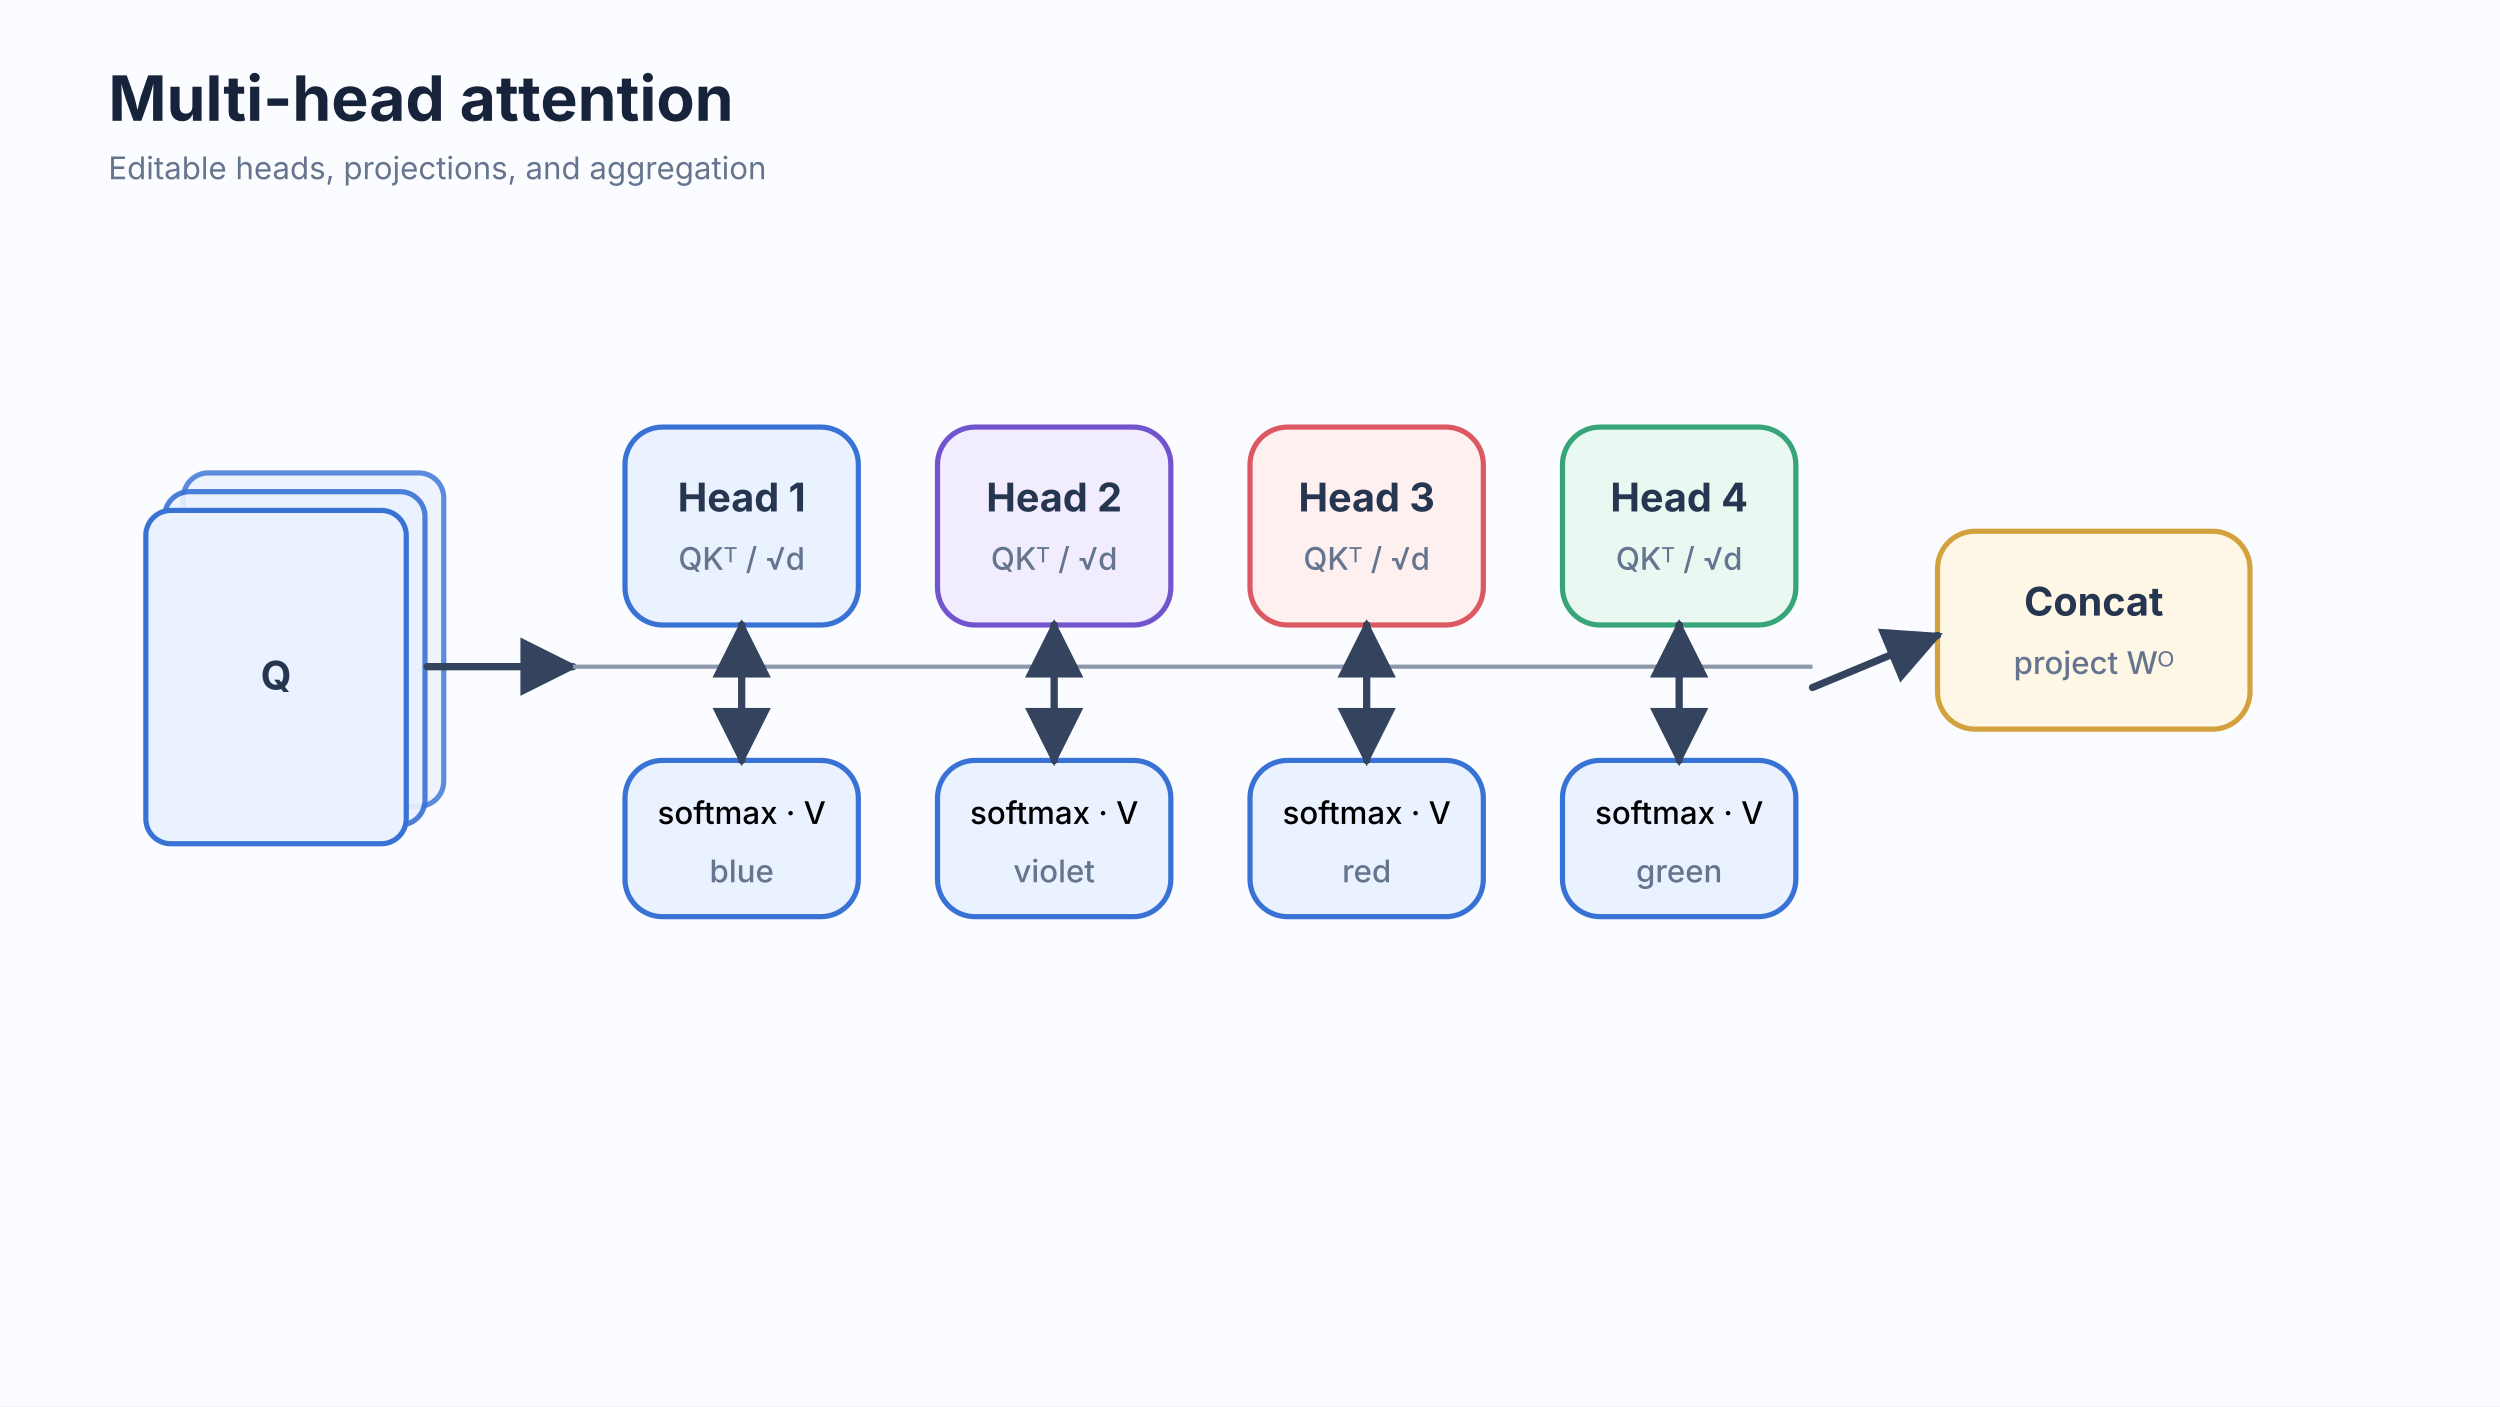
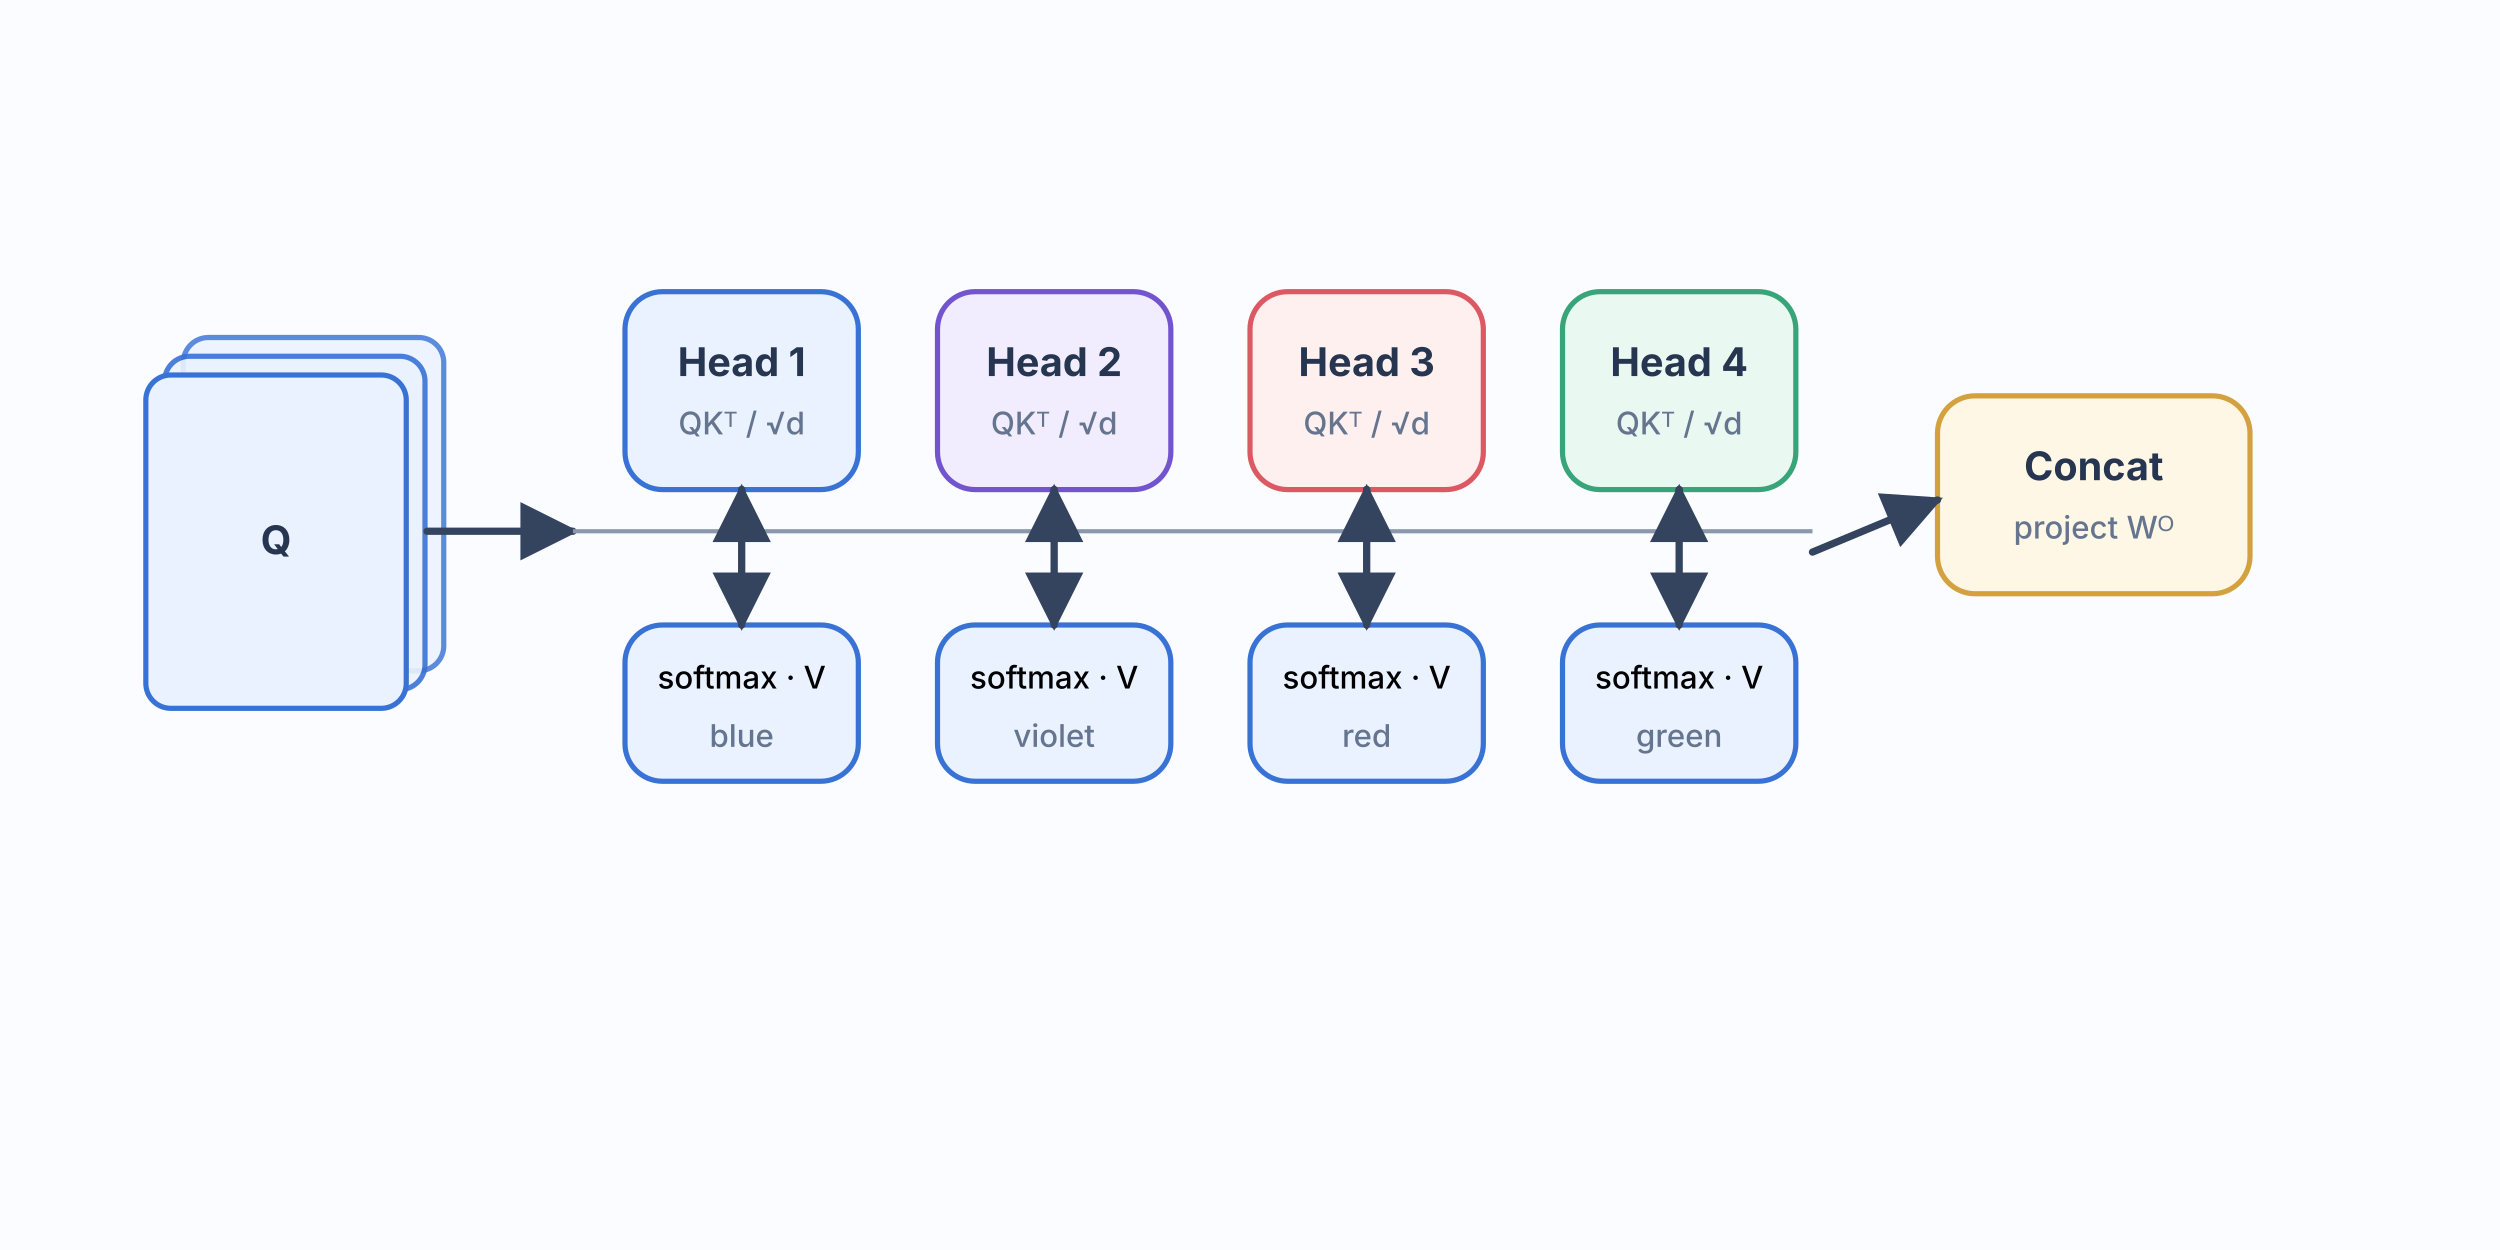
- <svg xmlns="http://www.w3.org/2000/svg" width="1200" height="675" viewBox="0 0 1200 675" role="img" aria-labelledby="svg-title svg-desc">
+ <svg xmlns="http://www.w3.org/2000/svg" width="1200" height="600" viewBox="0 0 1200 600" role="img" aria-labelledby="svg-title svg-desc">
  <defs>
    <marker id="arrow" viewBox="0 0 10 10" refX="9" refY="5" markerWidth="8" markerHeight="8" orient="auto-start-reverse">
      <path d="M0 0L10 5L0 10Z" fill="#34445f" />
    </marker>
    <marker id="arrow-blue" viewBox="0 0 10 10" refX="9" refY="5" markerWidth="8" markerHeight="8" orient="auto-start-reverse">
      <path d="M0 0L10 5L0 10Z" fill="#3972d5" />
    </marker>
    <marker id="arrow-violet" viewBox="0 0 10 10" refX="9" refY="5" markerWidth="8" markerHeight="8" orient="auto-start-reverse">
      <path d="M0 0L10 5L0 10Z" fill="#7354cf" />
    </marker>
    <linearGradient id="soft-gradient" x1="0" y1="0" x2="1" y2="1">
      <stop offset="0" stop-color="#eaf2ff" />
      <stop offset="1" stop-color="#f1edff" />
    </linearGradient>
    <style>
    .bg{fill:#fbfcff}.title{font:700 30px Inter,Arial,sans-serif;fill:#17233b}.subtitle{font:400 15px Inter,Arial,sans-serif;fill:#66758f}
    .label{font:500 19px Inter,Arial,sans-serif;fill:#263550}.strong{font-weight:700}.small{font:500 15px Inter,Arial,sans-serif}.tiny{font:500 13px Inter,Arial,sans-serif}.muted{fill:#66758f}
    .card{stroke-width:2.5}.blue{fill:#eaf2ff;stroke:#3972d5}.violet{fill:#f1edff;stroke:#7354cf}.red{fill:#fff0f0;stroke:#dc5963}.gold{fill:#fff7e6;stroke:#d3a23f}.green{fill:#eaf8f2;stroke:#38a479}.slate{fill:#f2f5f9;stroke:#72819a}.cyan{fill:#e9f9fb;stroke:#2b9aa5}
    .wire{fill:none;stroke:#34445f;stroke-width:3.5;stroke-linecap:round;stroke-linejoin:round}.wire2{fill:none;stroke:#3972d5;stroke-width:5;stroke-linecap:round;stroke-linejoin:round}.violet-line{fill:none;stroke:#7354cf;stroke-width:5;stroke-linecap:round;stroke-linejoin:round}.red-line{fill:none;stroke:#dc5963;stroke-width:5;stroke-linecap:round;stroke-linejoin:round}.green-line{fill:none;stroke:#38a479;stroke-width:5;stroke-linecap:round;stroke-linejoin:round}.dash{stroke-dasharray:10 9}
    .axis{fill:none;stroke:#8b98ac;stroke-width:2}.grid{stroke:#dce3ed;stroke-width:1.5}.node{fill:#fff;stroke:#34445f;stroke-width:3}.dot-blue{fill:#3972d5}.dot-violet{fill:#7354cf}.dot-red{fill:#dc5963}.dot-green{fill:#38a479}.paper-note{font:600 12px Inter,Arial,sans-serif;fill:#7354cf;letter-spacing:.06em}
    </style>
  </defs>
-   <rect class="bg" width="1200" height="675" />
-   <g id="figure-title">
-     <text x="52" y="58" class="title" text-anchor="start">Multi-head attention</text>
-     <text x="52" y="86" class="subtitle" text-anchor="start">Editable heads, projections, and aggregation</text>
-   </g>
-   <g id="query-tokens">
-     <rect x="88" y="227" width="125" height="160" rx="12" class="card blue" opacity="0.82" />
-     <rect x="79" y="236" width="125" height="160" rx="12" class="card blue" opacity="0.91" />
-     <rect x="70" y="245" width="125" height="160" rx="12" class="card blue" opacity="1.00" />
-     <text x="132.5" y="331" class="label strong" text-anchor="middle">Q</text>
-   </g>
-   <g id="query-to-head-bus">
-     <line x1="205" y1="320" x2="275" y2="320" class="wire" marker-end="url(#arrow)" />
-   </g>
-   <line x1="275" y1="320" x2="870" y2="320" class="axis" />
-   <g id="head-1">
-     <rect x="300" y="205" width="112" height="95" rx="18" class="card blue" />
-     <text x="356" y="245.5" class="label strong" text-anchor="middle">Head 1</text>
-     <text x="356" y="273.5" class="small muted" text-anchor="middle">QKᵀ / √d</text>
-   </g>
-   <g id="query-to-head-1">
-     <line x1="356" y1="320" x2="356" y2="300" class="wire" marker-end="url(#arrow)" />
-   </g>
-   <g id="value-1">
-     <rect x="300" y="365" width="112" height="75" rx="18" class="card blue" />
-     <text x="356" y="395.5" class="small strong" text-anchor="middle">softmax · V</text>
-     <text x="356" y="423.5" class="small muted" text-anchor="middle">blue</text>
-   </g>
-   <g id="head-to-value-1">
-     <line x1="356" y1="300" x2="356" y2="365" class="wire" marker-end="url(#arrow)" />
-   </g>
-   <g id="head-2">
-     <rect x="450" y="205" width="112" height="95" rx="18" class="card violet" />
-     <text x="506" y="245.5" class="label strong" text-anchor="middle">Head 2</text>
-     <text x="506" y="273.5" class="small muted" text-anchor="middle">QKᵀ / √d</text>
-   </g>
-   <g id="query-to-head-2">
-     <line x1="506" y1="320" x2="506" y2="300" class="wire" marker-end="url(#arrow)" />
-   </g>
-   <g id="value-2">
-     <rect x="450" y="365" width="112" height="75" rx="18" class="card blue" />
-     <text x="506" y="395.5" class="small strong" text-anchor="middle">softmax · V</text>
-     <text x="506" y="423.5" class="small muted" text-anchor="middle">violet</text>
-   </g>
-   <g id="head-to-value-2">
-     <line x1="506" y1="300" x2="506" y2="365" class="wire" marker-end="url(#arrow)" />
-   </g>
-   <g id="head-3">
-     <rect x="600" y="205" width="112" height="95" rx="18" class="card red" />
-     <text x="656" y="245.5" class="label strong" text-anchor="middle">Head 3</text>
-     <text x="656" y="273.5" class="small muted" text-anchor="middle">QKᵀ / √d</text>
-   </g>
-   <g id="query-to-head-3">
-     <line x1="656" y1="320" x2="656" y2="300" class="wire" marker-end="url(#arrow)" />
-   </g>
-   <g id="value-3">
-     <rect x="600" y="365" width="112" height="75" rx="18" class="card blue" />
-     <text x="656" y="395.5" class="small strong" text-anchor="middle">softmax · V</text>
-     <text x="656" y="423.5" class="small muted" text-anchor="middle">red</text>
-   </g>
-   <g id="head-to-value-3">
-     <line x1="656" y1="300" x2="656" y2="365" class="wire" marker-end="url(#arrow)" />
-   </g>
-   <g id="head-4">
-     <rect x="750" y="205" width="112" height="95" rx="18" class="card green" />
-     <text x="806" y="245.5" class="label strong" text-anchor="middle">Head 4</text>
-     <text x="806" y="273.5" class="small muted" text-anchor="middle">QKᵀ / √d</text>
-   </g>
-   <g id="query-to-head-4">
-     <line x1="806" y1="320" x2="806" y2="300" class="wire" marker-end="url(#arrow)" />
-   </g>
-   <g id="value-4">
-     <rect x="750" y="365" width="112" height="75" rx="18" class="card blue" />
-     <text x="806" y="395.5" class="small strong" text-anchor="middle">softmax · V</text>
-     <text x="806" y="423.5" class="small muted" text-anchor="middle">green</text>
-   </g>
-   <g id="head-to-value-4">
-     <line x1="806" y1="300" x2="806" y2="365" class="wire" marker-end="url(#arrow)" />
-   </g>
-   <g id="concat">
-     <rect x="930" y="255" width="150" height="95" rx="18" class="card gold" />
-     <text x="1005" y="295.5" class="label strong" text-anchor="middle">Concat</text>
-     <text x="1005" y="323.5" class="small muted" text-anchor="middle">project Wᴼ</text>
-   </g>
-   <g id="heads-to-concat">
-     <line x1="870" y1="330" x2="930" y2="305" class="wire" marker-end="url(#arrow)" />
+   <rect class="bg" width="1200" height="600" />
+   <g id="figure-body" transform="translate(0,-65)">
+     <g id="query-tokens">
+       <rect x="88" y="227" width="125" height="160" rx="12" class="card blue" opacity="0.82" />
+       <rect x="79" y="236" width="125" height="160" rx="12" class="card blue" opacity="0.91" />
+       <rect x="70" y="245" width="125" height="160" rx="12" class="card blue" opacity="1.00" />
+       <text x="132.5" y="331" class="label strong" text-anchor="middle">Q</text>
+     </g>
+     <g id="query-to-head-bus">
+       <line x1="205" y1="320" x2="275" y2="320" class="wire" marker-end="url(#arrow)" />
+     </g>
+     <line x1="275" y1="320" x2="870" y2="320" class="axis" />
+     <g id="head-1">
+       <rect x="300" y="205" width="112" height="95" rx="18" class="card blue" />
+       <text x="356" y="245.5" class="label strong" text-anchor="middle">Head 1</text>
+       <text x="356" y="273.5" class="small muted" text-anchor="middle">QKᵀ / √d</text>
+     </g>
+     <g id="query-to-head-1">
+       <line x1="356" y1="320" x2="356" y2="300" class="wire" marker-end="url(#arrow)" />
+     </g>
+     <g id="value-1">
+       <rect x="300" y="365" width="112" height="75" rx="18" class="card blue" />
+       <text x="356" y="395.5" class="small strong" text-anchor="middle">softmax · V</text>
+       <text x="356" y="423.5" class="small muted" text-anchor="middle">blue</text>
+     </g>
+     <g id="head-to-value-1">
+       <line x1="356" y1="300" x2="356" y2="365" class="wire" marker-end="url(#arrow)" />
+     </g>
+     <g id="head-2">
+       <rect x="450" y="205" width="112" height="95" rx="18" class="card violet" />
+       <text x="506" y="245.5" class="label strong" text-anchor="middle">Head 2</text>
+       <text x="506" y="273.5" class="small muted" text-anchor="middle">QKᵀ / √d</text>
+     </g>
+     <g id="query-to-head-2">
+       <line x1="506" y1="320" x2="506" y2="300" class="wire" marker-end="url(#arrow)" />
+     </g>
+     <g id="value-2">
+       <rect x="450" y="365" width="112" height="75" rx="18" class="card blue" />
+       <text x="506" y="395.5" class="small strong" text-anchor="middle">softmax · V</text>
+       <text x="506" y="423.5" class="small muted" text-anchor="middle">violet</text>
+     </g>
+     <g id="head-to-value-2">
+       <line x1="506" y1="300" x2="506" y2="365" class="wire" marker-end="url(#arrow)" />
+     </g>
+     <g id="head-3">
+       <rect x="600" y="205" width="112" height="95" rx="18" class="card red" />
+       <text x="656" y="245.5" class="label strong" text-anchor="middle">Head 3</text>
+       <text x="656" y="273.5" class="small muted" text-anchor="middle">QKᵀ / √d</text>
+     </g>
+     <g id="query-to-head-3">
+       <line x1="656" y1="320" x2="656" y2="300" class="wire" marker-end="url(#arrow)" />
+     </g>
+     <g id="value-3">
+       <rect x="600" y="365" width="112" height="75" rx="18" class="card blue" />
+       <text x="656" y="395.5" class="small strong" text-anchor="middle">softmax · V</text>
+       <text x="656" y="423.5" class="small muted" text-anchor="middle">red</text>
+     </g>
+     <g id="head-to-value-3">
+       <line x1="656" y1="300" x2="656" y2="365" class="wire" marker-end="url(#arrow)" />
+     </g>
+     <g id="head-4">
+       <rect x="750" y="205" width="112" height="95" rx="18" class="card green" />
+       <text x="806" y="245.5" class="label strong" text-anchor="middle">Head 4</text>
+       <text x="806" y="273.5" class="small muted" text-anchor="middle">QKᵀ / √d</text>
+     </g>
+     <g id="query-to-head-4">
+       <line x1="806" y1="320" x2="806" y2="300" class="wire" marker-end="url(#arrow)" />
+     </g>
+     <g id="value-4">
+       <rect x="750" y="365" width="112" height="75" rx="18" class="card blue" />
+       <text x="806" y="395.5" class="small strong" text-anchor="middle">softmax · V</text>
+       <text x="806" y="423.5" class="small muted" text-anchor="middle">green</text>
+     </g>
+     <g id="head-to-value-4">
+       <line x1="806" y1="300" x2="806" y2="365" class="wire" marker-end="url(#arrow)" />
+     </g>
+     <g id="concat">
+       <rect x="930" y="255" width="150" height="95" rx="18" class="card gold" />
+       <text x="1005" y="295.5" class="label strong" text-anchor="middle">Concat</text>
+       <text x="1005" y="323.5" class="small muted" text-anchor="middle">project Wᴼ</text>
+     </g>
+     <g id="heads-to-concat">
+       <line x1="870" y1="330" x2="930" y2="305" class="wire" marker-end="url(#arrow)" />
+     </g>
  </g>
</svg>
